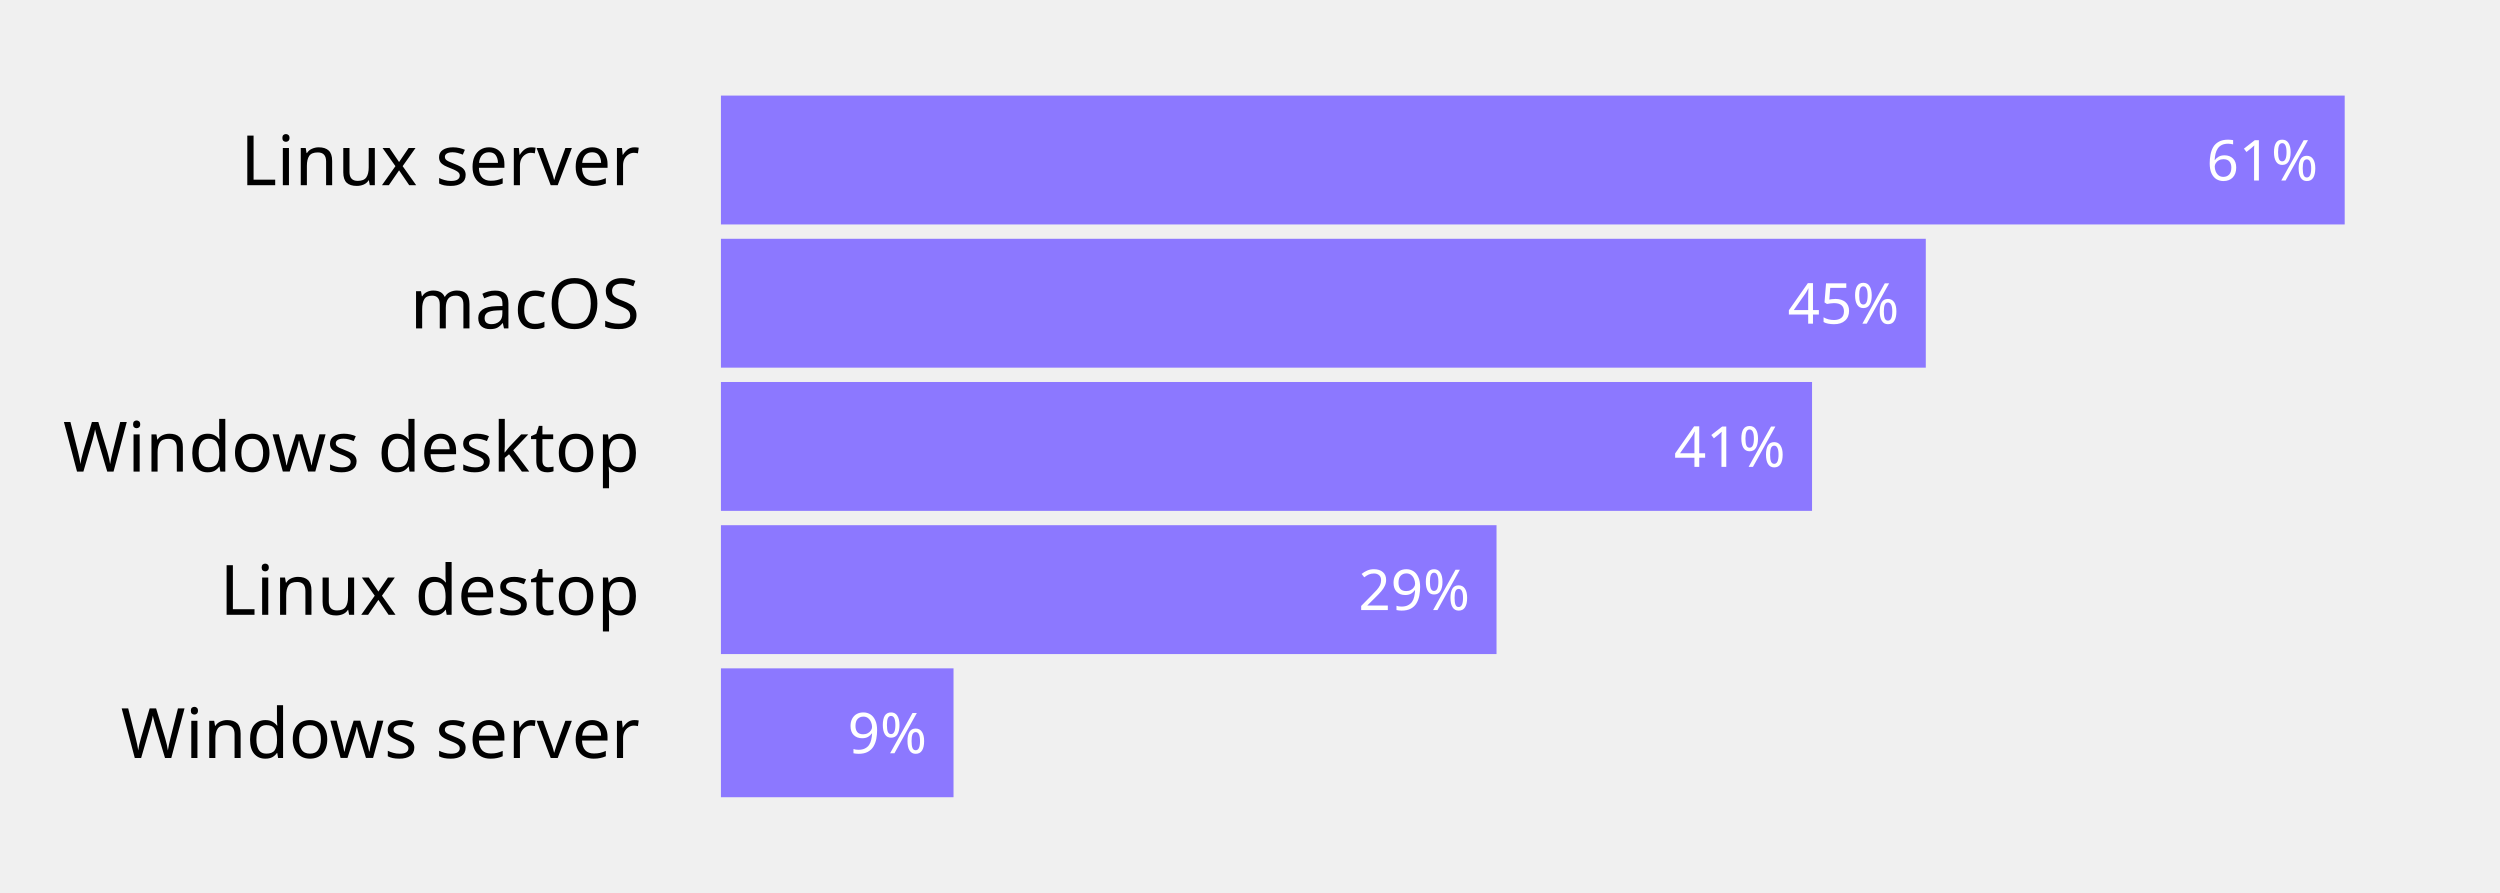
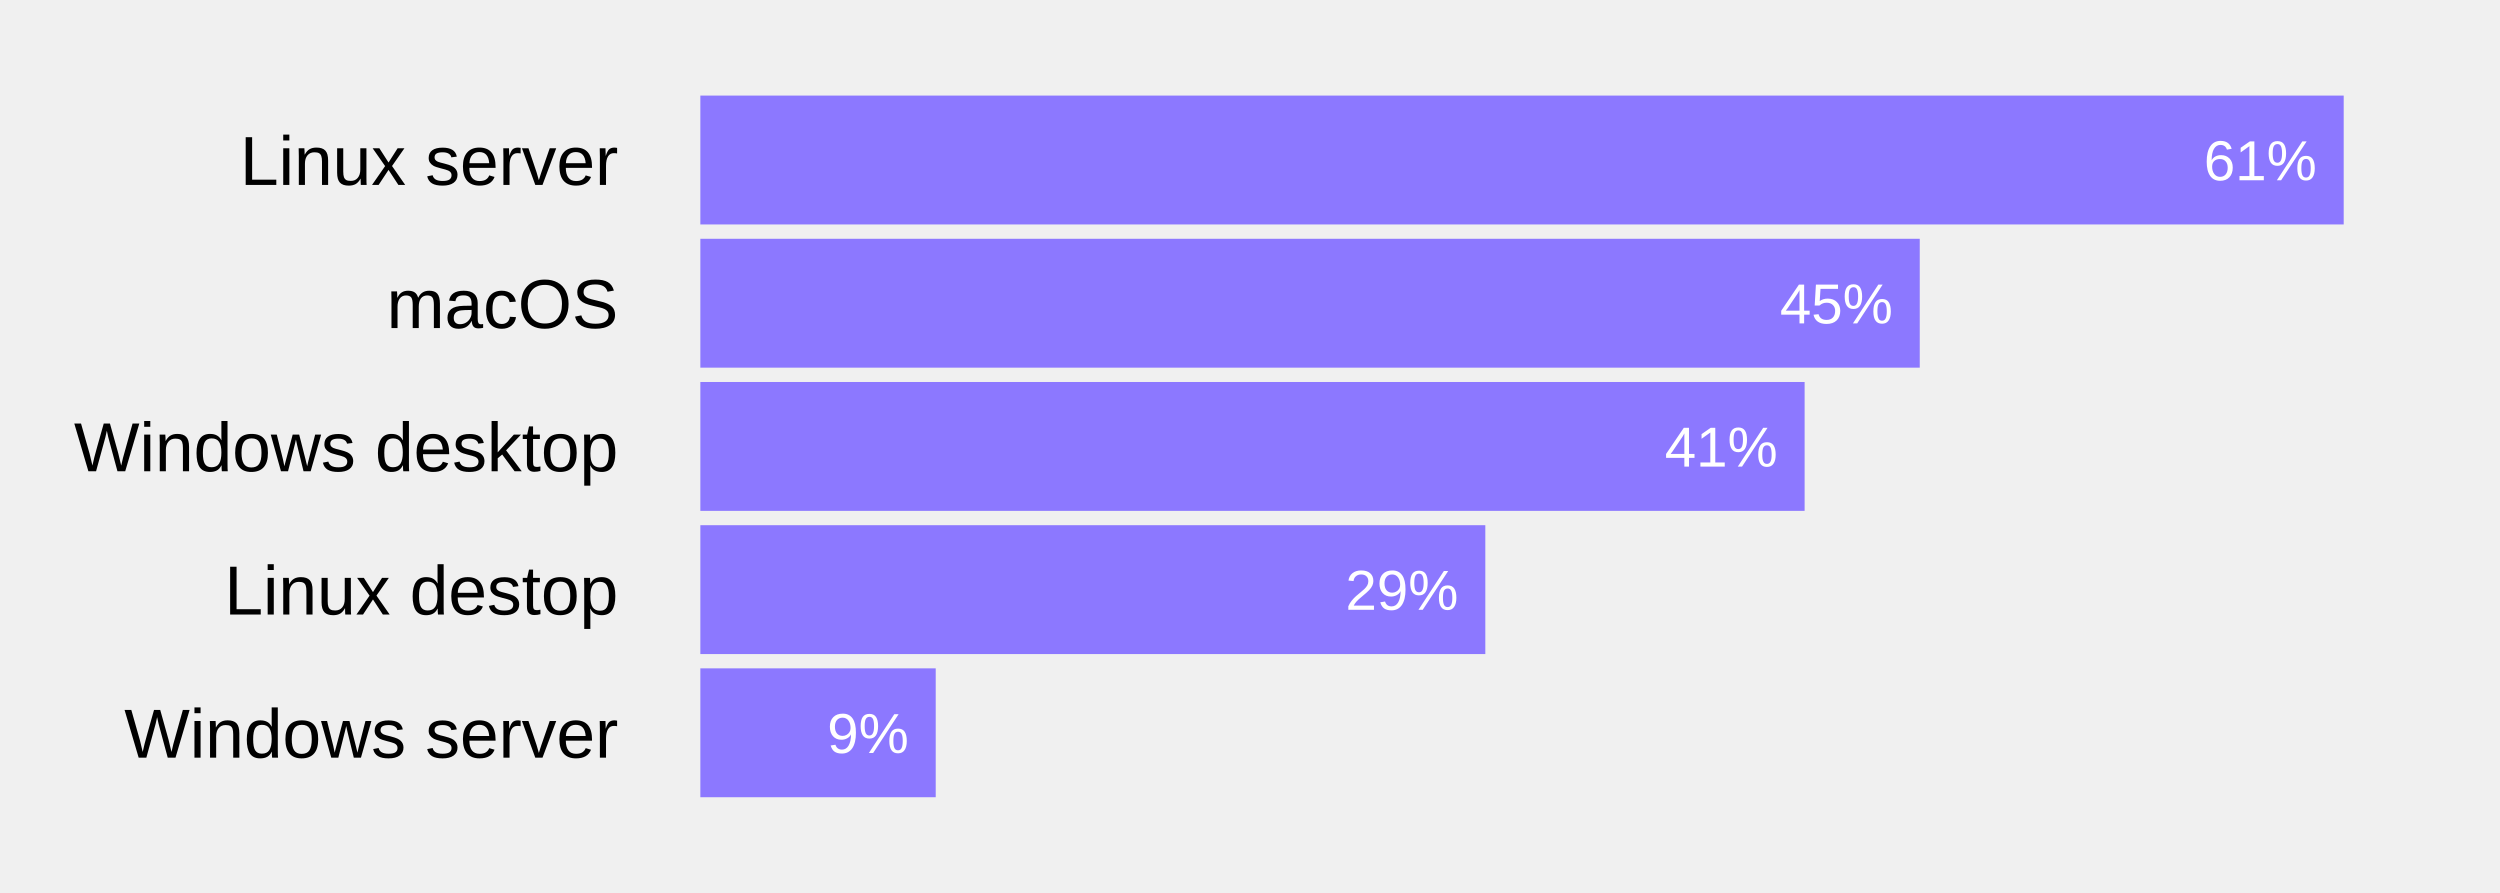
<svg xmlns="http://www.w3.org/2000/svg" class="svglite" width="504.00pt" height="180.00pt" viewBox="0 0 504.00 180.00">
  <defs>
    <style type="text/css">
    .svglite line, .svglite polyline, .svglite polygon, .svglite path, .svglite rect, .svglite circle {
      fill: none;
      stroke: #000000;
      stroke-linecap: round;
      stroke-linejoin: round;
      stroke-miterlimit: 10.00;
    }
    .svglite text {
      white-space: pre;
    }
  </style>
  </defs>
  <rect width="100%" height="100%" style="stroke: none; fill: none;" />
  <defs>
    <clipPath id="cpMC4wMHw1MDQuMDB8MC4wMHwxODAuMDA=">
      <rect x="0.00" y="0.00" width="504.00" height="180.00" />
    </clipPath>
  </defs>
  <g clip-path="url(#cpMC4wMHw1MDQuMDB8MC4wMHwxODAuMDA=)">
-     <rect x="145.34" y="19.27" width="327.35" height="25.98" style="stroke-width: 1.07; stroke: none; stroke-linecap: butt; stroke-linejoin: miter; fill: #8C78FF;" />
-     <rect x="145.34" y="48.14" width="242.90" height="25.98" style="stroke-width: 1.07; stroke: none; stroke-linecap: butt; stroke-linejoin: miter; fill: #8C78FF;" />
-     <rect x="145.34" y="77.01" width="219.97" height="25.98" style="stroke-width: 1.07; stroke: none; stroke-linecap: butt; stroke-linejoin: miter; fill: #8C78FF;" />
-     <rect x="145.34" y="105.88" width="156.36" height="25.98" style="stroke-width: 1.07; stroke: none; stroke-linecap: butt; stroke-linejoin: miter; fill: #8C78FF;" />
-     <rect x="145.34" y="134.74" width="46.89" height="25.98" style="stroke-width: 1.07; stroke: none; stroke-linecap: butt; stroke-linejoin: miter; fill: #8C78FF;" />
-     <text x="467.33" y="36.39" text-anchor="end" style="font-size: 11.38px;fill: #FFFFFF; font-family: &quot;Suisse Intl&quot;;" textLength="22.54px" lengthAdjust="spacingAndGlyphs">61%</text>
-     <text x="382.88" y="65.25" text-anchor="end" style="font-size: 11.38px;fill: #FFFFFF; font-family: &quot;Suisse Intl&quot;;" textLength="25.36px" lengthAdjust="spacingAndGlyphs">45%</text>
-     <text x="359.95" y="94.12" text-anchor="end" style="font-size: 11.38px;fill: #FFFFFF; font-family: &quot;Suisse Intl&quot;;" textLength="22.64px" lengthAdjust="spacingAndGlyphs">41%</text>
-     <text x="296.34" y="122.99" text-anchor="end" style="font-size: 11.38px;fill: #FFFFFF; font-family: &quot;Suisse Intl&quot;;" textLength="25.01px" lengthAdjust="spacingAndGlyphs">29%</text>
-     <text x="186.87" y="151.86" text-anchor="end" style="font-size: 11.38px;fill: #FFFFFF; font-family: &quot;Suisse Intl&quot;;" textLength="18.30px" lengthAdjust="spacingAndGlyphs">9%</text>
-     <text x="128.97" y="152.81" text-anchor="end" style="font-size: 14.00px; font-family: &quot;Suisse Intl&quot;;" textLength="102.13px" lengthAdjust="spacingAndGlyphs">Windows server</text>
-     <text x="128.97" y="123.94" text-anchor="end" style="font-size: 14.00px; font-family: &quot;Suisse Intl&quot;;" textLength="83.12px" lengthAdjust="spacingAndGlyphs">Linux destop</text>
-     <text x="128.97" y="95.08" text-anchor="end" style="font-size: 14.00px; font-family: &quot;Suisse Intl&quot;;" textLength="114.03px" lengthAdjust="spacingAndGlyphs">Windows desktop</text>
-     <text x="128.97" y="66.21" text-anchor="end" style="font-size: 14.00px; font-family: &quot;Suisse Intl&quot;;" textLength="48.13px" lengthAdjust="spacingAndGlyphs">macOS</text>
-     <text x="128.97" y="37.34" text-anchor="end" style="font-size: 14.00px; font-family: &quot;Suisse Intl&quot;;" textLength="78.30px" lengthAdjust="spacingAndGlyphs">Linux server</text>
+     <rect x="141.19" y="19.27" width="331.30" height="25.98" style="stroke-width: 1.07; stroke: none; stroke-linecap: butt; stroke-linejoin: miter; fill: #8C78FF;" />
+     <rect x="141.19" y="48.14" width="245.83" height="25.98" style="stroke-width: 1.07; stroke: none; stroke-linecap: butt; stroke-linejoin: miter; fill: #8C78FF;" />
+     <rect x="141.19" y="77.01" width="222.62" height="25.98" style="stroke-width: 1.07; stroke: none; stroke-linecap: butt; stroke-linejoin: miter; fill: #8C78FF;" />
+     <rect x="141.19" y="105.88" width="158.25" height="25.98" style="stroke-width: 1.07; stroke: none; stroke-linecap: butt; stroke-linejoin: miter; fill: #8C78FF;" />
+     <rect x="141.19" y="134.74" width="47.45" height="25.98" style="stroke-width: 1.07; stroke: none; stroke-linecap: butt; stroke-linejoin: miter; fill: #8C78FF;" />
+     <text x="467.07" y="36.34" text-anchor="end" style="font-size: 11.38px;fill: #FFFFFF; font-family: &quot;Arial&quot;;" textLength="22.77px" lengthAdjust="spacingAndGlyphs">61%</text>
+     <text x="381.60" y="65.20" text-anchor="end" style="font-size: 11.38px;fill: #FFFFFF; font-family: &quot;Arial&quot;;" textLength="22.77px" lengthAdjust="spacingAndGlyphs">45%</text>
+     <text x="358.39" y="94.07" text-anchor="end" style="font-size: 11.38px;fill: #FFFFFF; font-family: &quot;Arial&quot;;" textLength="22.77px" lengthAdjust="spacingAndGlyphs">41%</text>
+     <text x="294.02" y="122.94" text-anchor="end" style="font-size: 11.38px;fill: #FFFFFF; font-family: &quot;Arial&quot;;" textLength="22.77px" lengthAdjust="spacingAndGlyphs">29%</text>
+     <text x="183.22" y="151.81" text-anchor="end" style="font-size: 11.38px;fill: #FFFFFF; font-family: &quot;Arial&quot;;" textLength="16.44px" lengthAdjust="spacingAndGlyphs">9%</text>
+     <text x="124.63" y="152.75" text-anchor="end" style="font-size: 14.00px; font-family: &quot;Arial&quot;;" textLength="99.55px" lengthAdjust="spacingAndGlyphs">Windows server</text>
+     <text x="124.63" y="123.88" text-anchor="end" style="font-size: 14.00px; font-family: &quot;Arial&quot;;" textLength="79.37px" lengthAdjust="spacingAndGlyphs">Linux destop</text>
+     <text x="124.63" y="95.01" text-anchor="end" style="font-size: 14.00px; font-family: &quot;Arial&quot;;" textLength="109.68px" lengthAdjust="spacingAndGlyphs">Windows desktop</text>
+     <text x="124.63" y="66.14" text-anchor="end" style="font-size: 14.00px; font-family: &quot;Arial&quot;;" textLength="46.66px" lengthAdjust="spacingAndGlyphs">macOS</text>
+     <text x="124.63" y="37.28" text-anchor="end" style="font-size: 14.00px; font-family: &quot;Arial&quot;;" textLength="76.23px" lengthAdjust="spacingAndGlyphs">Linux server</text>
  </g>
</svg>
